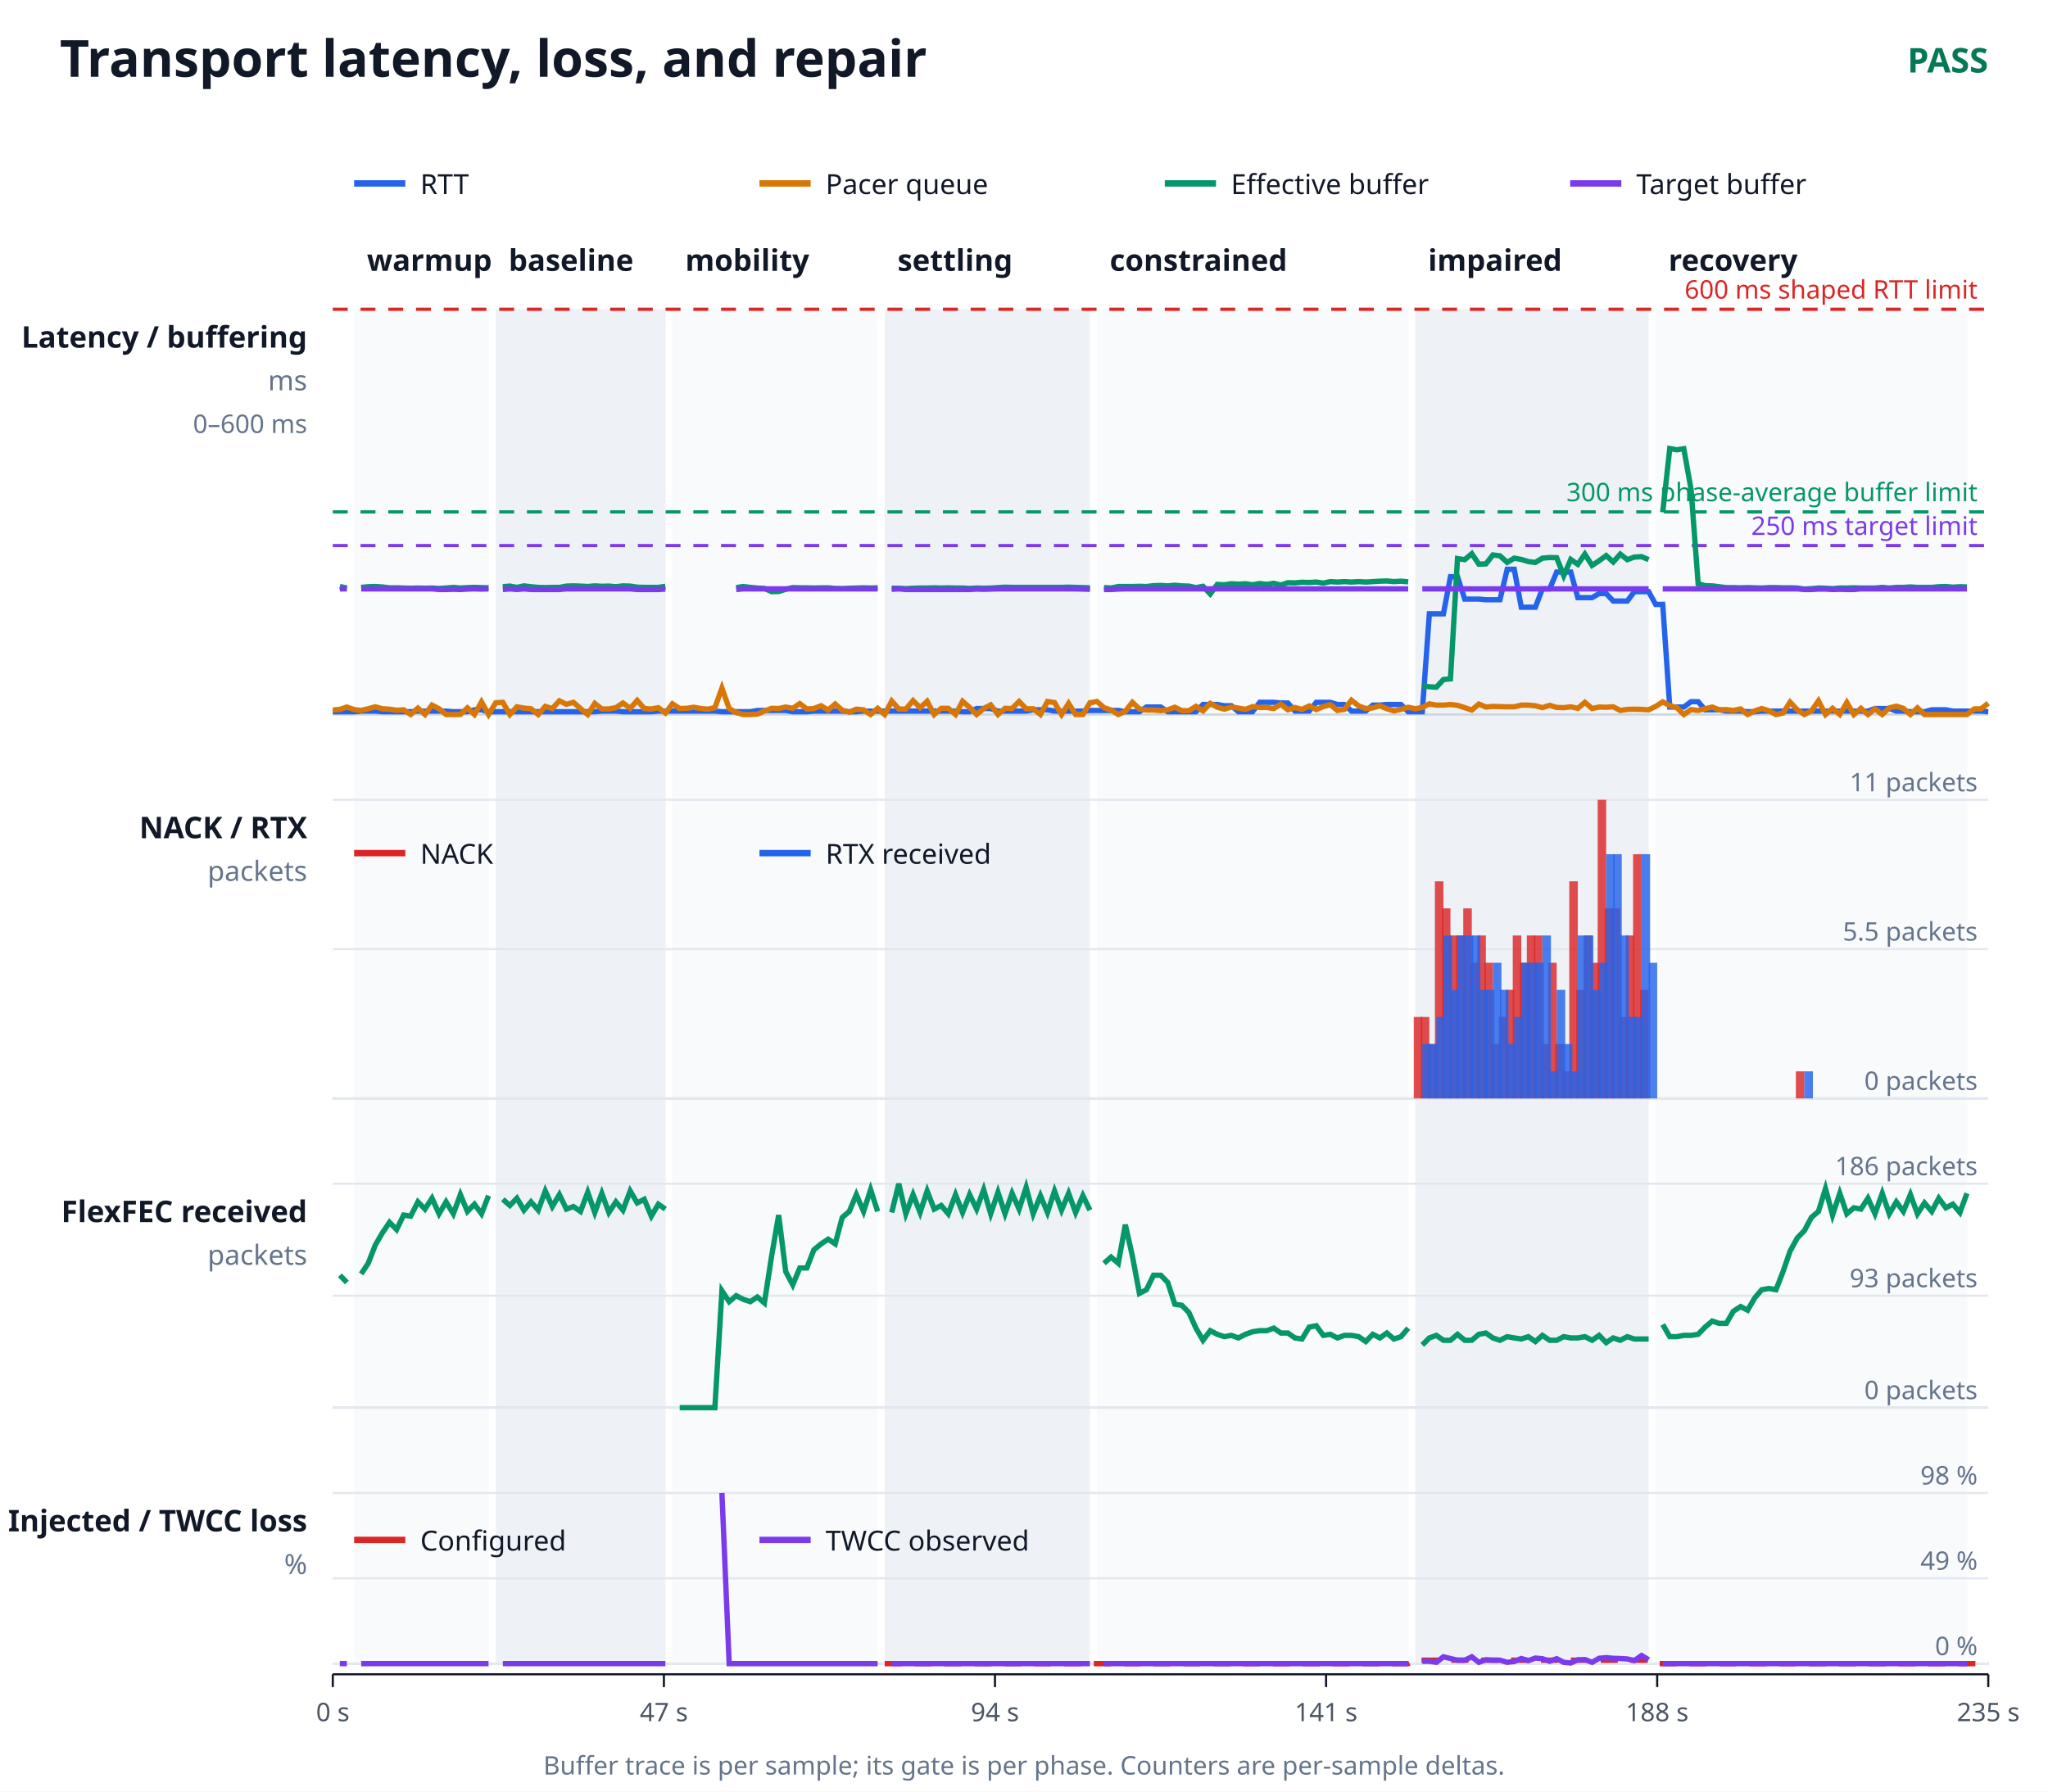
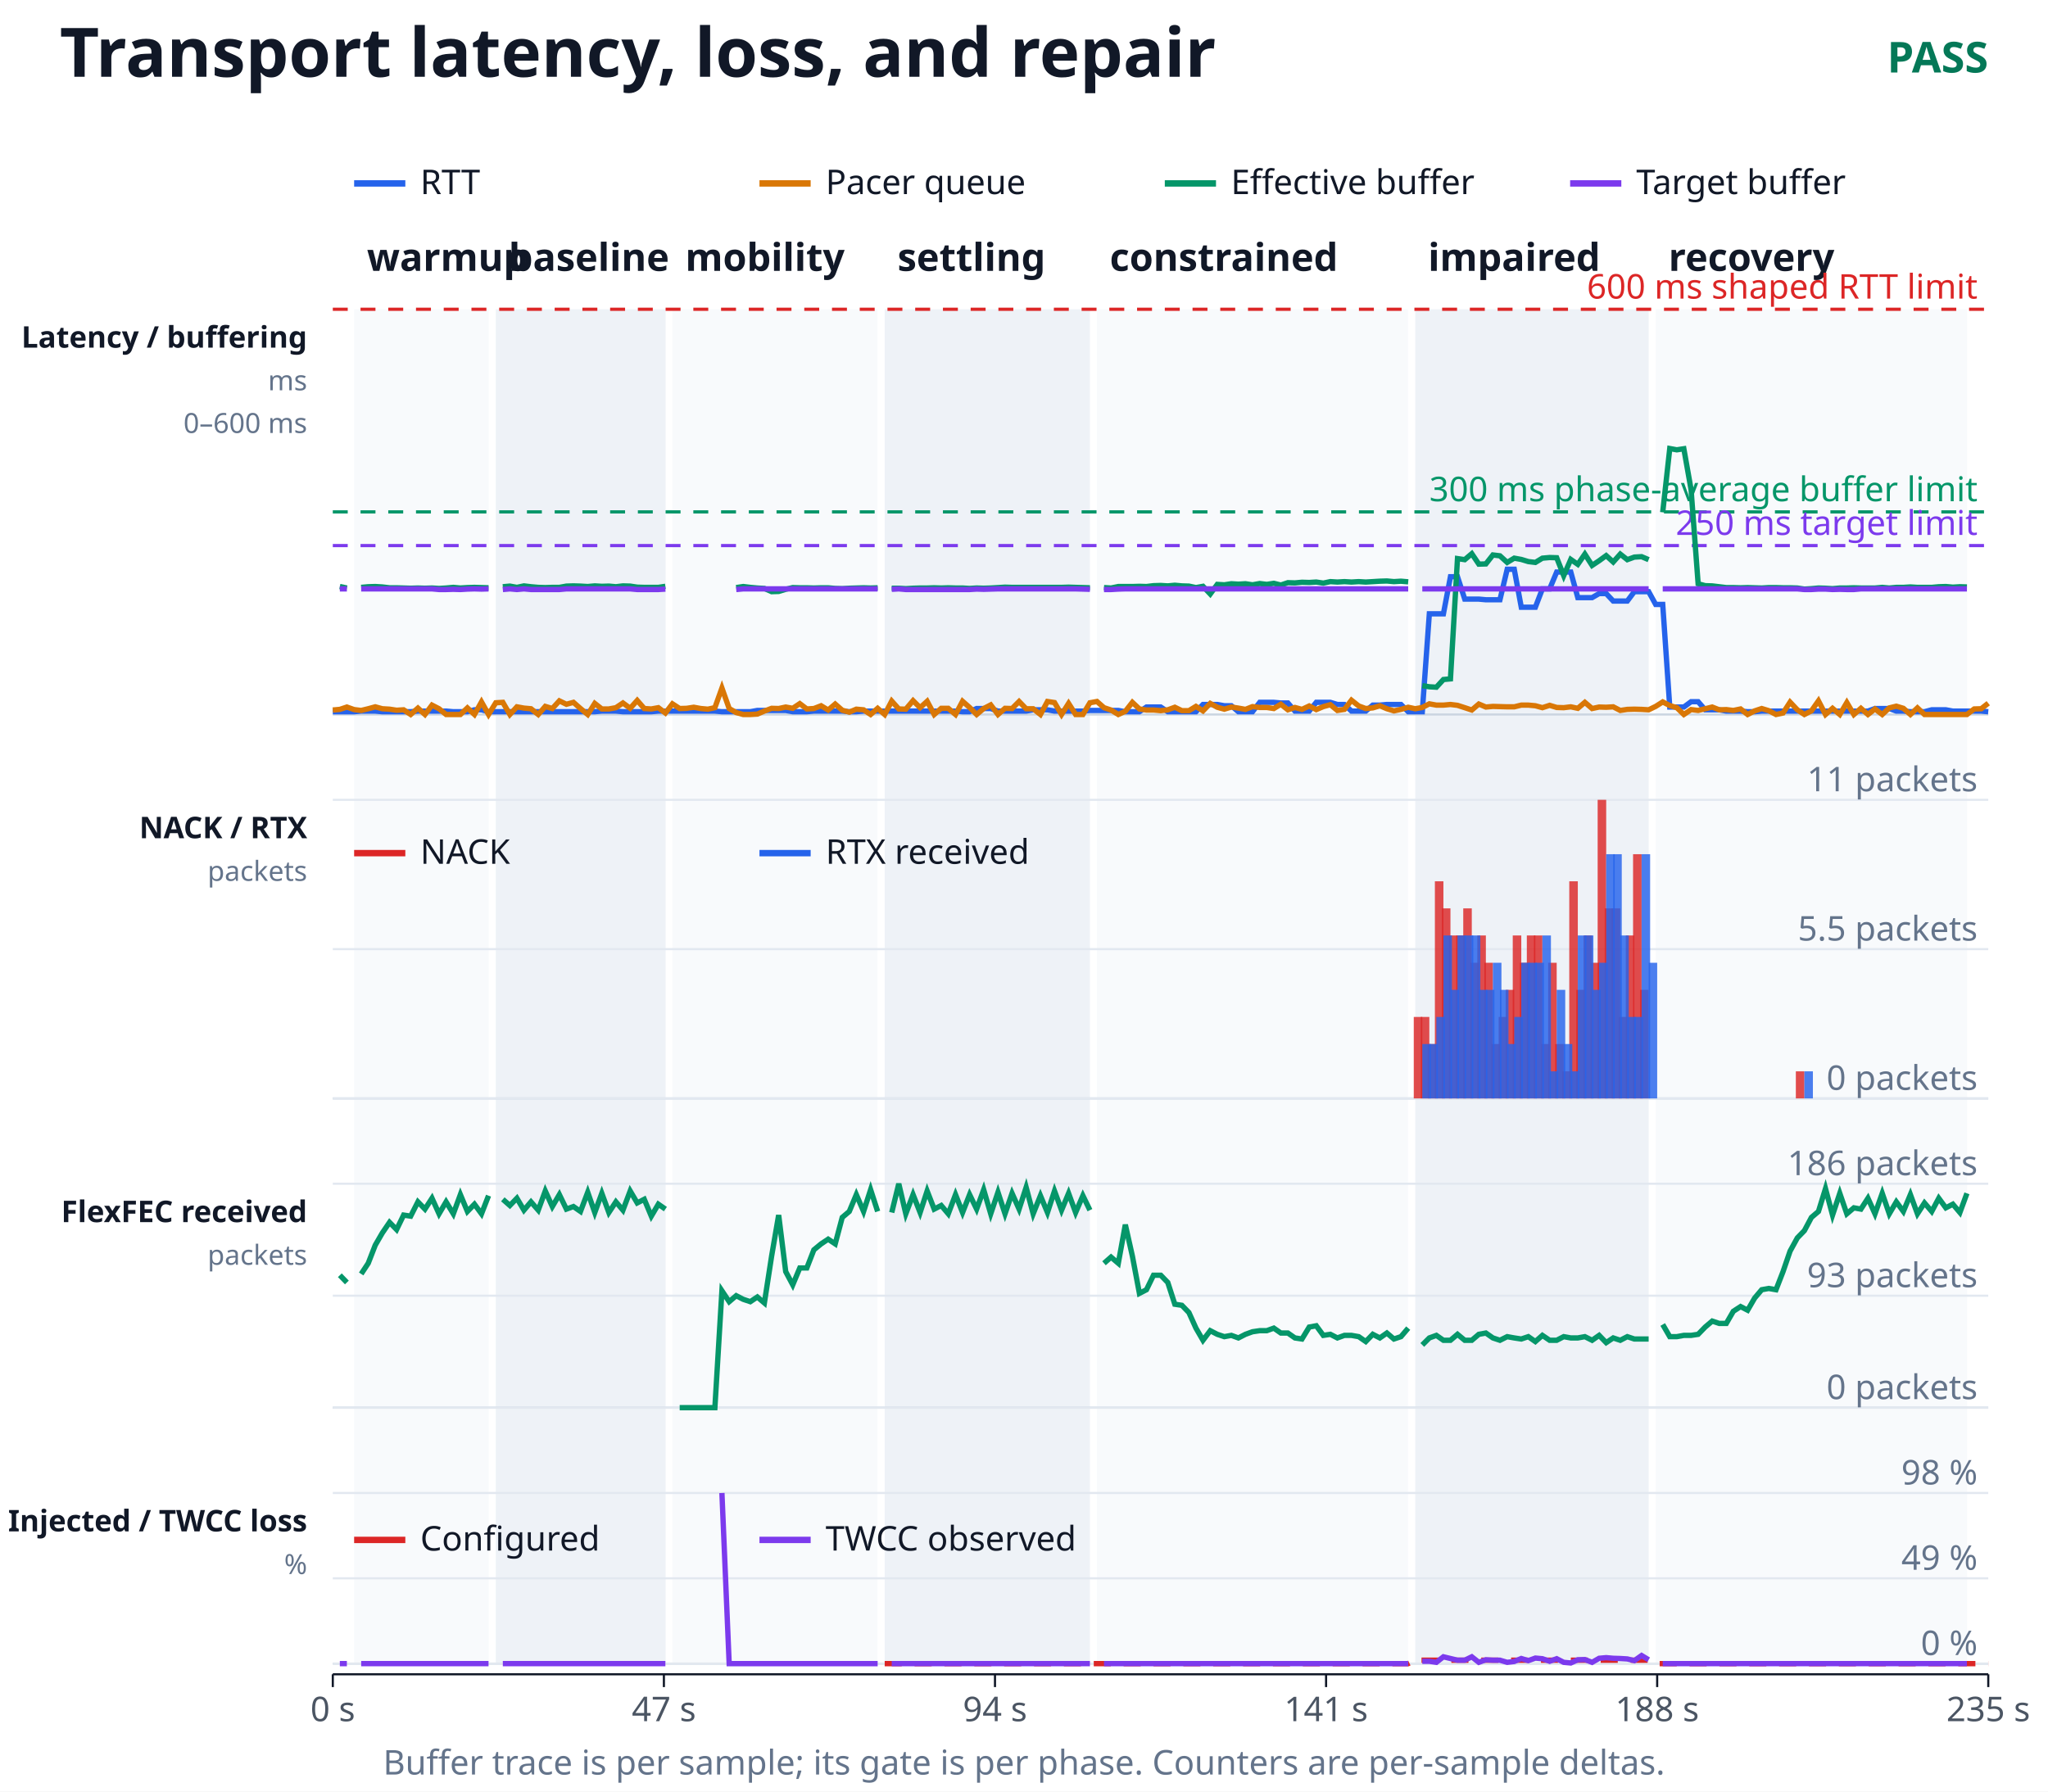
<svg xmlns="http://www.w3.org/2000/svg" width="960" height="840" viewBox="0 0 960 840" role="img" aria-labelledby="title description" style="font-family:system-ui,sans-serif">
  <rect width="100%" height="100%" fill="#ffffff" />
-   <text x="28" y="36" font-size="24" font-weight="650" fill="#111827">Transport latency, loss, and repair</text>
-   <text x="932" y="34" text-anchor="end" font-size="16" font-weight="700" fill="#047857">PASS</text>
+   <text x="28" y="36" font-size="32" font-weight="650" fill="#111827">Transport latency, loss, and repair</text>
+   <text x="932" y="34" text-anchor="end" font-size="20" font-weight="700" fill="#047857">PASS</text>
  <rect x="166" y="145" width="63.1" height="635" fill="#f8fafc" />
-   <text x="172" y="127" font-size="14" font-weight="600" fill="#111827">warmup</text>
+   <text x="172" y="127" font-size="18" font-weight="600" fill="#111827">warmup</text>
  <rect x="232.4" y="145" width="79.6" height="635" fill="#eef2f7" />
-   <text x="238.4" y="127" font-size="14" font-weight="600" fill="#111827">baseline</text>
+   <text x="238.4" y="127" font-size="18" font-weight="600" fill="#111827">baseline</text>
  <rect x="315.2" y="145" width="96.1" height="635" fill="#f8fafc" />
-   <text x="321.2" y="127" font-size="14" font-weight="600" fill="#111827">mobility</text>
+   <text x="321.2" y="127" font-size="18" font-weight="600" fill="#111827">mobility</text>
  <rect x="414.7" y="145" width="96.2" height="635" fill="#eef2f7" />
-   <text x="420.7" y="127" font-size="14" font-weight="600" fill="#111827">settling</text>
+   <text x="420.7" y="127" font-size="18" font-weight="600" fill="#111827">settling</text>
  <rect x="514.2" y="145" width="145.8" height="635" fill="#f8fafc" />
-   <text x="520.2" y="127" font-size="14" font-weight="600" fill="#111827">constrained</text>
+   <text x="520.2" y="127" font-size="18" font-weight="600" fill="#111827">constrained</text>
  <rect x="663.4" y="145" width="109.4" height="635" fill="#eef2f7" />
-   <text x="669.4" y="127" font-size="14" font-weight="600" fill="#111827">impaired</text>
+   <text x="669.4" y="127" font-size="18" font-weight="600" fill="#111827">impaired</text>
  <rect x="776.1" y="145" width="146" height="635" fill="#f8fafc" />
-   <text x="782.1" y="127" font-size="14" font-weight="600" fill="#111827">recovery</text>
+   <text x="782.1" y="127" font-size="18" font-weight="600" fill="#111827">recovery</text>
  <line x1="156" y1="335" x2="932" y2="335" stroke="#cbd5e1" />
  <text x="144" y="163" text-anchor="end" font-size="14" font-weight="600" fill="#111827">Latency / buffering</text>
  <text x="144" y="183" text-anchor="end" font-size="13" fill="#64748b">ms</text>
-   <text x="144" y="203" text-anchor="end" font-size="12" fill="#64748b">0–600 ms</text>
+   <text x="144" y="203" text-anchor="end" font-size="13" fill="#64748b">0–600 ms</text>
  <line x1="156" y1="145" x2="932" y2="145" stroke="#dc2626" stroke-width="1.5" stroke-dasharray="7 6" />
-   <text x="927" y="140" text-anchor="end" font-size="12" fill="#dc2626">600 ms shaped RTT limit</text>
+   <text x="927" y="140" text-anchor="end" font-size="16" fill="#dc2626">600 ms shaped RTT limit</text>
  <line x1="156" y1="240" x2="932" y2="240" stroke="#059669" stroke-width="1.5" stroke-dasharray="7 6" />
-   <text x="927" y="235" text-anchor="end" font-size="12" fill="#059669">300 ms phase-average buffer limit</text>
+   <text x="927" y="235" text-anchor="end" font-size="16" fill="#059669">300 ms phase-average buffer limit</text>
  <line x1="156" y1="255.8" x2="932" y2="255.8" stroke="#7c3aed" stroke-width="1.5" stroke-dasharray="7 6" />
-   <text x="927" y="250.8" text-anchor="end" font-size="12" fill="#7c3aed">250 ms target limit</text>
+   <text x="927" y="250.8" text-anchor="end" font-size="16" fill="#7c3aed">250 ms target limit</text>
  <polyline fill="none" stroke="#2563eb" stroke-width="2.5" stroke-dasharray="" points="156,333.7 159.3,333.7 162.6,333.7 166,333.7 169.3,333.4 172.6,333.4 175.9,333.4 179.2,333.7 182.6,333.7 185.9,333.7 189.2,333.7 192.5,333.7 195.9,333.4 199.2,333.4 202.5,333.4 205.8,333.4 209.1,333.4 212.5,333.7 215.8,333.7 219.1,333.7 222.4,332.8 225.7,332.8 229,333.7 232.4,333.7 235.7,333.7 239,333.7 242.3,333.7 245.6,333.7 248.9,333.7 252.3,333.7 255.6,333.7 258.9,333.7 262.2,333.7 265.5,333.7 268.8,333.7 272.1,333.7 275.5,333.7 278.8,333.7 282.1,333.4 285.4,333.4 288.7,333.4 292,333.7 295.4,333.7 298.7,333.7 302,333.7 305.3,333.7 308.6,333.4 311.9,333.4 315.2,333.4 318.6,333.4 321.9,333.4 325.2,333.4 328.5,333.4 331.8,333.4 335.1,333.4 338.4,333.7 341.8,333.7 345.1,333.7 348.4,333.7 351.7,333.7 355,333.1 358.3,333.1 361.7,333.1 365,333.1 368.3,333.1 371.6,333.7 374.9,333.7 378.2,333.7 381.5,333.4 384.9,333.4 388.2,333.4 391.5,333.4 394.8,333.4 398.1,333.7 401.4,333.7 404.8,333.4 408.1,333.4 411.4,333.4 414.7,333.4 418,333.4 421.3,333.4 424.6,333.4 428,333.4 431.3,333.4 434.6,333.4 437.9,333.4 441.2,333.4 444.5,333.4 447.9,333.4 451.2,333.7 454.5,333.7 457.8,332.2 461.1,332.2 464.4,332.2 467.8,333.4 471.1,333.4 474.4,333.4 477.7,333.4 481,333.4 484.3,332.8 487.7,332.8 491,332.8 494.3,333.4 497.6,333.4 500.9,333.4 504.2,333.4 507.6,333.4 510.9,333.1 514.2,333.1 517.5,333.1 520.8,333.1 524.2,333.1 527.5,333.7 530.8,333.7 534.1,333.7 537.4,331.5 540.7,331.5 544.1,331.5 547.4,333.7 550.7,333.7 554,333.7 557.3,333.7 560.6,333.7 563.9,330.3 567.3,330.3 570.6,330.3 573.9,330.9 577.2,330.9 580.5,333.7 583.8,333.7 587.1,333.7 590.5,329.3 593.8,329.3 597.1,329.3 600.4,329.6 603.7,329.6 607,333.4 610.3,333.4 613.7,333.4 617,329.3 620.3,329.3 623.6,329.3 626.9,330.3 630.2,330.3 633.5,333.4 636.9,333.4 640.2,333.4 643.5,330.6 646.8,330.6 650.1,330.3 653.4,330.3 656.7,330.3 660.1,333.7 663.4,333.7 666.7,333.7 670,287.8 673.3,287.8 676.6,287.8 679.9,270.4 683.2,270.4 686.6,280.9 689.9,280.9 693.2,280.9 696.5,281.2 699.8,281.2 703.1,281.2 706.5,266.9 709.8,266.9 713.1,284.7 716.4,284.7 719.7,284.7 723,276.1 726.4,276.1 729.7,268.2 733,268.2 736.3,268.2 739.6,280.2 742.9,280.2 746.3,280.2 749.6,278.3 752.9,278.3 756.2,281.8 759.5,281.8 762.8,281.8 766.1,277.4 769.5,277.4 772.8,277.4 776.1,283.4 779.4,283.4 782.7,331.5 786,331.5 789.3,331.5 792.7,329 796,329 799.3,332.8 802.6,332.8 805.9,332.8 809.2,333.4 812.5,333.4 815.9,333.4 819.2,333.7 822.5,333.7 825.8,333.4 829.1,333.4 832.5,333.4 835.8,333.4 839.1,333.4 842.5,333.4 845.8,333.4 849.1,333.4 852.4,333.4 855.7,333.4 859,333.4 862.4,333.4 865.7,333.4 869,333.4 872.3,333.4 875.6,333.4 878.9,332.2 882.3,332.2 885.6,332.2 888.9,333.4 892.2,333.4 895.5,333.7 898.8,333.7 902.1,333.7 905.5,332.8 908.8,332.8 912.1,332.8 915.4,333.4 918.7,333.4 922,333.4 925.4,333.4 928.7,333.4 932,333.7" />
  <polyline fill="none" stroke="#d97706" stroke-width="2.5" stroke-dasharray="" points="156,332.9 159.3,332.6 162.6,331.5 166,332.7 169.3,333.1 172.6,332.3 175.9,331.4 179.2,332.3 182.6,332.5 185.9,333 189.2,332.8 192.5,335 195.9,332 199.2,335 202.5,330.6 205.8,332.3 209.1,335 212.5,335 215.8,335 219.1,331.9 222.4,335 225.7,329.1 229,335 232.4,329.5 235.7,329.3 239,335 242.3,331.4 245.6,332 248.9,332.3 252.3,335 255.6,331.2 258.9,332.2 262.2,328.6 265.5,330.2 268.8,329.3 272.1,332.2 275.5,335 278.8,329.8 282.1,332.4 285.4,332.4 288.7,331.8 292,329.6 295.4,332.1 298.7,328.4 302,332.2 305.3,332.4 308.6,331.8 311.9,334.3 315.2,330 318.6,332.2 321.9,332.1 325.2,331.6 328.5,332.2 331.8,332.5 335.1,331.8 338.4,322.6 341.8,332.2 345.1,334.1 348.4,335 351.7,335 355,334.8 358.3,333.4 361.7,332.1 365,332.2 368.3,331.5 371.6,332.1 374.9,329.9 378.2,332.4 381.5,332.2 384.9,330.9 388.2,332.9 391.5,330.1 394.8,333 398.1,333.9 401.4,332.5 404.8,332.8 408.1,335 411.4,332.1 414.7,335 418,328.7 421.3,332.4 424.6,332.5 428,328.5 431.3,331.8 434.6,328.8 437.9,335 441.2,332.1 444.5,332.1 447.9,335 451.2,328.8 454.5,331.7 457.8,335 461.1,332.2 464.4,330.5 467.8,335 471.1,332.1 474.4,332.2 477.7,328.9 481,332.3 484.3,332.3 487.7,335 491,328.9 494.3,329.4 497.6,335 500.9,329.8 504.2,335 507.6,335 510.9,329.5 514.2,328.9 517.5,331.8 520.8,332.9 524.2,335 527.5,333.5 530.8,329.3 534.1,332.4 537.4,332.9 540.7,332.9 544.1,333.2 547.4,332.8 550.7,331.6 554,333.2 557.3,333.2 560.6,331.2 563.9,333.3 567.3,329.8 570.6,331.6 573.9,332.5 577.2,331.5 580.5,332 583.8,332.6 587.1,331.3 590.5,331.7 593.8,331.7 597.1,332.2 600.4,330.2 603.7,332.8 607,331.7 610.3,332.6 613.7,331 617,332.7 620.3,331.3 623.6,330.4 626.9,333.1 630.2,332.6 633.5,328.3 636.9,331 640.2,332.2 643.5,331.9 646.8,330.9 650.1,332.3 653.4,333.3 656.7,332.6 660.1,331.6 663.4,332.3 666.7,331.7 670,330 673.3,330.6 676.6,330.6 679.9,330.3 683.2,330.7 686.6,331.8 689.9,332.9 693.2,330.1 696.5,331.5 699.8,331.2 703.1,331.3 706.5,331.4 709.8,331.4 713.1,330.6 716.4,330.6 719.7,330.9 723,331.8 726.4,330.7 729.7,331.7 733,331.8 736.3,331.4 739.6,332.1 742.9,329.3 746.3,332.2 749.6,331.5 752.9,331.6 756.2,331.4 759.5,333.1 762.8,332.6 766.1,332.5 769.5,332.6 772.8,332.8 776.1,331.2 779.4,329.1 782.7,330.8 786,331.8 789.3,335 792.7,332.7 796,333.1 799.3,332.3 802.6,331.5 805.9,332.8 809.2,332.7 812.5,333.1 815.9,332.4 819.2,335 822.5,333.3 825.8,332.2 829.1,333.2 832.5,335 835.8,334.3 839.1,329.2 842.5,332.8 845.8,335 849.1,333.3 852.4,328.6 855.7,335 859,332.1 862.4,335 865.7,329.4 869,335 872.3,332.1 875.6,335 878.9,332.4 882.3,335 885.6,331.9 888.9,331.1 892.2,332.1 895.5,335 898.8,331.9 902.1,335 905.5,335 908.8,335 912.1,335 915.4,335 918.7,335 922,335 925.4,332.4 928.7,332.3 932,329.7" />
  <polyline fill="none" stroke="#059669" stroke-width="2.5" stroke-dasharray="" points="159.3,275 162.6,275.7" />
  <polyline fill="none" stroke="#059669" stroke-width="2.5" stroke-dasharray="" points="169.3,275.4 172.6,275.1 175.9,275 179.2,275.2 182.6,275.6 185.9,275.6 189.2,275.7 192.5,275.8 195.9,275.7 199.2,275.8 202.5,275.7 205.8,275.9 209.1,275.7 212.5,275.4 215.8,275.7 219.1,275.5 222.4,275.4 225.7,275.5 229,275.6" />
  <polyline fill="none" stroke="#059669" stroke-width="2.5" stroke-dasharray="" points="235.7,275.1 239,274.8 242.3,275.4 245.6,274.7 248.9,275.1 252.3,275.4 255.6,275.5 258.9,275.4 262.2,275.4 265.5,274.8 268.8,274.7 272.1,274.8 275.5,275 278.8,274.7 282.1,274.9 285.4,274.8 288.7,275.1 292,274.7 295.4,274.8 298.7,275.3 302,275.4 305.3,275.4 308.6,275.4 311.9,274.9" />
  <polyline fill="none" stroke="#059669" stroke-width="2.5" stroke-dasharray="" points="345.1,275.5 348.4,275 351.7,275.4 355,275.7 358.3,275.9 361.7,277.4 365,277.3 368.3,276.3 371.6,275.5 374.9,275.6 378.2,275.6 381.5,275.7 384.9,275.6 388.2,275.6 391.5,275.9 394.8,276 398.1,275.8 401.4,275.7 404.8,275.6 408.1,275.7 411.4,275.6" />
  <polyline fill="none" stroke="#059669" stroke-width="2.5" stroke-dasharray="" points="418,275.8 421.3,275.8 424.6,276 428,275.8 431.3,275.7 434.6,275.7 437.9,275.6 441.2,275.7 444.5,275.6 447.9,275.7 451.2,275.7 454.5,275.9 457.8,275.7 461.1,275.8 464.4,275.7 467.8,275.5 471.1,275.3 474.4,275.4 477.7,275.4 481,275.4 484.3,275.4 487.7,275.4 491,275.4 494.3,275.4 497.6,275.4 500.9,275.3 504.2,275.4 507.6,275.5 510.9,275.6" />
  <polyline fill="none" stroke="#059669" stroke-width="2.5" stroke-dasharray="" points="517.5,275.5 520.8,275.7 524.2,275 527.5,275 530.8,275 534.1,274.9 537.4,275 540.7,274.6 544.1,274.5 547.4,274.7 550.7,274.4 554,274.7 557.3,274.8 560.6,275.5 563.9,274.9 567.3,278.5 570.6,274 573.9,274.2 577.2,273.7 580.5,273.9 583.8,273.7 587.1,274.2 590.5,273.6 593.8,274 597.1,273.5 600.4,274.3 603.7,273.2 607,273.3 610.3,273 613.7,273.1 617,272.9 620.3,273.4 623.6,272.7 626.9,272.9 630.2,272.7 633.5,272.9 636.9,272.7 640.2,272.9 643.5,272.7 646.8,272.5 650.1,272.4 653.4,272.7 656.7,272.5 660.1,272.8" />
  <polyline fill="none" stroke="#059669" stroke-width="2.5" stroke-dasharray="" points="666.7,321.5 670,322 673.3,322.2 676.6,318.6 679.9,318.3 683.2,261.9 686.6,262.4 689.9,259.6 693.2,264.5 696.5,264.4 699.8,260.2 703.1,260.6 706.5,263.7 709.8,261.7 713.1,262.3 716.4,263.3 719.7,263.7 723,261.7 726.4,261.4 729.7,261.5 733,269.9 736.3,262.3 739.6,264.6 742.9,259.8 746.3,265.1 749.6,262.9 752.9,260.5 756.2,263.5 759.5,259.8 762.8,262.4 766.1,261.2 769.5,261 772.8,262.4" />
  <polyline fill="none" stroke="#059669" stroke-width="2.5" stroke-dasharray="" points="779.4,240.2 782.7,210.3 786,210.9 789.3,210.4 792.7,229.6 796,273.7 799.3,274.6 802.6,274.7 805.9,275.1 809.2,275.5 812.5,275.5 815.9,275.6 819.2,275.5 822.5,275.6 825.8,275.7 829.1,275.5 832.5,275.5 835.8,275.6 839.1,275.6 842.5,275.7 845.8,276.2 849.1,276 852.4,275.7 855.7,275.8 859,276 862.4,275.7 865.7,275.7 869,275.6 872.3,275.7 875.6,275.7 878.9,275.7 882.3,275.4 885.6,275.7 888.9,275.4 892.2,275.4 895.5,275.2 898.8,275.4 902.1,275.4 905.5,275.4 908.8,275.1 912.1,275 915.4,275.3 918.7,275.1 922,275.2" />
  <polyline fill="none" stroke="#7c3aed" stroke-width="2.5" stroke-dasharray="" points="159.3,276.1 162.6,276.1" />
  <polyline fill="none" stroke="#7c3aed" stroke-width="2.5" stroke-dasharray="" points="169.3,276.1 172.6,276.1 175.9,276.1 179.2,276.1 182.6,276.1 185.9,276.1 189.2,276.1 192.5,276.1 195.9,276.1 199.2,276.1 202.5,276.1 205.8,276.4 209.1,276.4 212.5,276.3 215.8,276.4 219.1,276.2 222.4,276.1 225.7,276.2 229,276.1" />
  <polyline fill="none" stroke="#7c3aed" stroke-width="2.5" stroke-dasharray="" points="235.7,276.4 239,276.1 242.3,276.4 245.6,276.1 248.9,276.4 252.3,276.4 255.6,276.4 258.9,276.4 262.2,276.4 265.5,276.1 268.8,276.1 272.1,276.1 275.5,276.1 278.8,276.1 282.1,276.1 285.4,276.1 288.7,276.1 292,276.1 295.4,276.1 298.7,276.4 302,276.4 305.3,276.4 308.6,276.4 311.9,276.2" />
  <polyline fill="none" stroke="#7c3aed" stroke-width="2.5" stroke-dasharray="" points="345.1,276.4 348.4,276.1 351.7,276.1 355,276.1 358.3,276.1 361.7,276.1 365,276.1 368.3,276.1 371.6,276.1 374.9,276.1 378.2,276.1 381.5,276.1 384.9,276.1 388.2,276.1 391.5,276.1 394.8,276.1 398.1,276.1 401.4,276.1 404.8,276.1 408.1,276.1 411.4,276.1" />
  <polyline fill="none" stroke="#7c3aed" stroke-width="2.5" stroke-dasharray="" points="418,276.3 421.3,276.1 424.6,276.4 428,276.4 431.3,276.4 434.6,276.4 437.9,276.4 441.2,276.4 444.5,276.4 447.9,276.4 451.2,276.4 454.5,276.4 457.8,276.2 461.1,276.3 464.4,276.2 467.8,276.1 471.1,276.1 474.4,276.1 477.7,276.1 481,276.1 484.3,276.1 487.7,276.1 491,276.1 494.3,276.1 497.6,276.1 500.9,276.1 504.2,276.1 507.6,276.2 510.9,276.3" />
  <polyline fill="none" stroke="#7c3aed" stroke-width="2.5" stroke-dasharray="" points="517.5,276.4 520.8,276.4 524.2,276.2 527.5,276.1 530.8,276.1 534.1,276.1 537.4,276.1 540.7,276.1 544.1,276.1 547.4,276.1 550.7,276.1 554,276.1 557.3,276.1 560.6,276.1 563.9,276.1 567.3,276.1 570.6,276.1 573.9,276.1 577.2,276.1 580.5,276.1 583.8,276.1 587.1,276.1 590.5,276.1 593.8,276.1 597.1,276.1 600.4,276.1 603.7,276.1 607,276.1 610.3,276.1 613.7,276.1 617,276.1 620.3,276.1 623.6,276.1 626.9,276.1 630.2,276.1 633.5,276.1 636.9,276.1 640.2,276.1 643.5,276.1 646.8,276.1 650.1,276.1 653.4,276.1 656.7,276.1 660.1,276.1" />
  <polyline fill="none" stroke="#7c3aed" stroke-width="2.5" stroke-dasharray="" points="666.7,276.1 670,276.1 673.3,276.1 676.6,276.1 679.9,276.1 683.2,276.1 686.6,276.1 689.9,276.1 693.2,276.1 696.5,276.1 699.8,276.1 703.1,276.1 706.5,276.1 709.8,276.1 713.1,276.1 716.4,276.1 719.7,276.1 723,276.1 726.4,276.1 729.7,276.1 733,276.1 736.3,276.1 739.6,276.1 742.9,276.1 746.3,276.1 749.6,276.1 752.9,276.1 756.2,276.1 759.5,276.1 762.8,276.1 766.1,276.1 769.5,276.1 772.8,276.1" />
  <polyline fill="none" stroke="#7c3aed" stroke-width="2.5" stroke-dasharray="" points="779.4,276.1 782.7,276.1 786,276.1 789.3,276.1 792.7,276.1 796,276.1 799.3,276.1 802.6,276.1 805.9,276.1 809.2,276.1 812.5,276.1 815.9,276.1 819.2,276.1 822.5,276.1 825.8,276.1 829.1,276.1 832.5,276.1 835.8,276.1 839.1,276.1 842.5,276.1 845.8,276.4 849.1,276.4 852.4,276.2 855.7,276.2 859,276.4 862.4,276.3 865.7,276.4 869,276.4 872.3,276.1 875.6,276.1 878.9,276.1 882.3,276.1 885.6,276.1 888.9,276.1 892.2,276.1 895.5,276.1 898.8,276.1 902.1,276.1 905.5,276.1 908.8,276.1 912.1,276.1 915.4,276.1 918.7,276.1 922,276.1" />
  <line x1="166" y1="86" x2="190" y2="86" stroke="#2563eb" stroke-width="3" />
-   <text x="197" y="91" font-size="13" fill="#111827">RTT</text>
+   <text x="197" y="91" font-size="16" fill="#111827">RTT</text>
  <line x1="356" y1="86" x2="380" y2="86" stroke="#d97706" stroke-width="3" />
-   <text x="387" y="91" font-size="13" fill="#111827">Pacer queue</text>
+   <text x="387" y="91" font-size="16" fill="#111827">Pacer queue</text>
  <line x1="546" y1="86" x2="570" y2="86" stroke="#059669" stroke-width="3" />
-   <text x="577" y="91" font-size="13" fill="#111827">Effective buffer</text>
+   <text x="577" y="91" font-size="16" fill="#111827">Effective buffer</text>
  <line x1="736" y1="86" x2="760" y2="86" stroke="#7c3aed" stroke-width="3" />
-   <text x="767" y="91" font-size="13" fill="#111827">Target buffer</text>
+   <text x="767" y="91" font-size="16" fill="#111827">Target buffer</text>
  <line x1="156" y1="515" x2="932" y2="515" stroke="#cbd5e1" />
  <text x="144" y="393" text-anchor="end" font-size="14" font-weight="600" fill="#111827">NACK / RTX</text>
  <text x="144" y="413" text-anchor="end" font-size="13" fill="#64748b">packets</text>
  <line x1="156" y1="375" x2="932" y2="375" stroke="#e2e8f0" stroke-width="1" />
-   <text x="927" y="371" text-anchor="end" font-size="12" fill="#64748b">11 packets</text>
+   <text x="927" y="371" text-anchor="end" font-size="16" fill="#64748b">11 packets</text>
  <line x1="156" y1="445" x2="932" y2="445" stroke="#e2e8f0" stroke-width="1" />
-   <text x="927" y="441" text-anchor="end" font-size="12" fill="#64748b">5.5 packets</text>
+   <text x="927" y="441" text-anchor="end" font-size="16" fill="#64748b">5.5 packets</text>
  <line x1="156" y1="515" x2="932" y2="515" stroke="#e2e8f0" stroke-width="1" />
-   <text x="927" y="511" text-anchor="end" font-size="12" fill="#64748b">0 packets</text>
+   <text x="927" y="511" text-anchor="end" font-size="16" fill="#64748b">0 packets</text>
  <rect x="662.7" y="476.8" width="4" height="38.2" fill="#dc2626" opacity="0.82" />
  <rect x="666" y="476.8" width="4" height="38.2" fill="#dc2626" opacity="0.82" />
  <rect x="669.3" y="489.5" width="4" height="25.5" fill="#dc2626" opacity="0.82" />
  <rect x="672.6" y="413.2" width="4" height="101.8" fill="#dc2626" opacity="0.82" />
  <rect x="675.9" y="425.9" width="4" height="89.1" fill="#dc2626" opacity="0.82" />
  <rect x="679.2" y="438.6" width="4" height="76.4" fill="#dc2626" opacity="0.82" />
  <rect x="682.6" y="438.6" width="4" height="76.4" fill="#dc2626" opacity="0.82" />
  <rect x="685.9" y="425.9" width="4" height="89.1" fill="#dc2626" opacity="0.82" />
  <rect x="689.2" y="451.4" width="4" height="63.6" fill="#dc2626" opacity="0.82" />
  <rect x="692.5" y="438.6" width="4" height="76.4" fill="#dc2626" opacity="0.82" />
  <rect x="695.8" y="451.4" width="4" height="63.6" fill="#dc2626" opacity="0.82" />
  <rect x="699.1" y="489.5" width="4" height="25.5" fill="#dc2626" opacity="0.82" />
  <rect x="702.5" y="476.8" width="4" height="38.2" fill="#dc2626" opacity="0.82" />
  <rect x="705.8" y="464.1" width="4" height="50.9" fill="#dc2626" opacity="0.82" />
  <rect x="709.1" y="438.6" width="4" height="76.4" fill="#dc2626" opacity="0.82" />
  <rect x="712.4" y="451.4" width="4" height="63.6" fill="#dc2626" opacity="0.82" />
  <rect x="715.7" y="438.6" width="4" height="76.4" fill="#dc2626" opacity="0.82" />
  <rect x="719" y="438.6" width="4" height="76.4" fill="#dc2626" opacity="0.82" />
  <rect x="722.4" y="489.5" width="4" height="25.5" fill="#dc2626" opacity="0.82" />
  <rect x="725.7" y="451.4" width="4" height="63.6" fill="#dc2626" opacity="0.82" />
  <rect x="729" y="489.5" width="4" height="25.5" fill="#dc2626" opacity="0.82" />
  <rect x="732.3" y="502.3" width="4" height="12.7" fill="#dc2626" opacity="0.82" />
  <rect x="735.6" y="413.2" width="4" height="101.8" fill="#dc2626" opacity="0.82" />
  <rect x="738.9" y="464.1" width="4" height="50.9" fill="#dc2626" opacity="0.82" />
  <rect x="742.3" y="438.6" width="4" height="76.4" fill="#dc2626" opacity="0.82" />
  <rect x="745.6" y="451.4" width="4" height="63.6" fill="#dc2626" opacity="0.82" />
  <rect x="748.9" y="375" width="4" height="140" fill="#dc2626" opacity="0.82" />
  <rect x="752.2" y="425.9" width="4" height="89.1" fill="#dc2626" opacity="0.82" />
  <rect x="755.5" y="425.9" width="4" height="89.1" fill="#dc2626" opacity="0.82" />
  <rect x="758.8" y="476.8" width="4" height="38.2" fill="#dc2626" opacity="0.82" />
  <rect x="762.1" y="438.6" width="4" height="76.4" fill="#dc2626" opacity="0.82" />
  <rect x="765.5" y="400.5" width="4" height="114.5" fill="#dc2626" opacity="0.82" />
  <rect x="768.8" y="464.1" width="4" height="50.9" fill="#dc2626" opacity="0.82" />
  <rect x="841.8" y="502.3" width="4" height="12.7" fill="#dc2626" opacity="0.82" />
  <rect x="666.7" y="489.5" width="4" height="25.5" fill="#2563eb" opacity="0.82" />
  <rect x="670" y="489.5" width="4" height="25.5" fill="#2563eb" opacity="0.82" />
  <rect x="673.3" y="476.8" width="4" height="38.2" fill="#2563eb" opacity="0.82" />
  <rect x="676.6" y="438.6" width="4" height="76.4" fill="#2563eb" opacity="0.82" />
  <rect x="679.9" y="464.1" width="4" height="50.9" fill="#2563eb" opacity="0.82" />
  <rect x="683.2" y="438.6" width="4" height="76.4" fill="#2563eb" opacity="0.82" />
  <rect x="686.6" y="438.6" width="4" height="76.4" fill="#2563eb" opacity="0.82" />
  <rect x="689.9" y="438.6" width="4" height="76.4" fill="#2563eb" opacity="0.82" />
  <rect x="693.2" y="464.1" width="4" height="50.9" fill="#2563eb" opacity="0.82" />
  <rect x="696.5" y="464.1" width="4" height="50.9" fill="#2563eb" opacity="0.82" />
  <rect x="699.8" y="451.4" width="4" height="63.6" fill="#2563eb" opacity="0.82" />
  <rect x="703.1" y="464.1" width="4" height="50.9" fill="#2563eb" opacity="0.82" />
  <rect x="706.5" y="489.5" width="4" height="25.5" fill="#2563eb" opacity="0.82" />
  <rect x="709.8" y="476.8" width="4" height="38.2" fill="#2563eb" opacity="0.82" />
  <rect x="713.1" y="451.4" width="4" height="63.6" fill="#2563eb" opacity="0.82" />
  <rect x="716.4" y="451.4" width="4" height="63.6" fill="#2563eb" opacity="0.82" />
  <rect x="719.7" y="451.4" width="4" height="63.6" fill="#2563eb" opacity="0.82" />
  <rect x="723" y="438.6" width="4" height="76.4" fill="#2563eb" opacity="0.82" />
  <rect x="726.4" y="502.3" width="4" height="12.7" fill="#2563eb" opacity="0.82" />
  <rect x="729.7" y="464.1" width="4" height="50.9" fill="#2563eb" opacity="0.82" />
  <rect x="733" y="489.5" width="4" height="25.5" fill="#2563eb" opacity="0.82" />
  <rect x="736.3" y="502.3" width="4" height="12.7" fill="#2563eb" opacity="0.82" />
  <rect x="739.6" y="438.6" width="4" height="76.4" fill="#2563eb" opacity="0.82" />
  <rect x="742.9" y="438.6" width="4" height="76.4" fill="#2563eb" opacity="0.82" />
  <rect x="746.3" y="464.1" width="4" height="50.9" fill="#2563eb" opacity="0.82" />
  <rect x="749.6" y="451.4" width="4" height="63.6" fill="#2563eb" opacity="0.82" />
  <rect x="752.9" y="400.5" width="4" height="114.5" fill="#2563eb" opacity="0.82" />
  <rect x="756.2" y="400.5" width="4" height="114.5" fill="#2563eb" opacity="0.82" />
  <rect x="759.5" y="438.6" width="4" height="76.4" fill="#2563eb" opacity="0.82" />
  <rect x="762.8" y="476.8" width="4" height="38.2" fill="#2563eb" opacity="0.82" />
  <rect x="766.1" y="476.8" width="4" height="38.2" fill="#2563eb" opacity="0.82" />
  <rect x="769.5" y="400.5" width="4" height="114.5" fill="#2563eb" opacity="0.82" />
  <rect x="772.8" y="451.4" width="4" height="63.6" fill="#2563eb" opacity="0.82" />
  <rect x="845.8" y="502.3" width="4" height="12.7" fill="#2563eb" opacity="0.82" />
  <line x1="166" y1="400" x2="190" y2="400" stroke="#dc2626" stroke-width="3" />
-   <text x="197" y="405" font-size="13" fill="#111827">NACK</text>
+   <text x="197" y="405" font-size="16" fill="#111827">NACK</text>
  <line x1="356" y1="400" x2="380" y2="400" stroke="#2563eb" stroke-width="3" />
-   <text x="387" y="405" font-size="13" fill="#111827">RTX received</text>
+   <text x="387" y="405" font-size="16" fill="#111827">RTX received</text>
  <line x1="156" y1="660" x2="932" y2="660" stroke="#cbd5e1" />
  <text x="144" y="573" text-anchor="end" font-size="14" font-weight="600" fill="#111827">FlexFEC received</text>
  <text x="144" y="593" text-anchor="end" font-size="13" fill="#64748b">packets</text>
  <line x1="156" y1="555" x2="932" y2="555" stroke="#e2e8f0" stroke-width="1" />
-   <text x="927" y="551" text-anchor="end" font-size="12" fill="#64748b">186 packets</text>
+   <text x="927" y="551" text-anchor="end" font-size="16" fill="#64748b">186 packets</text>
  <line x1="156" y1="607.5" x2="932" y2="607.5" stroke="#e2e8f0" stroke-width="1" />
-   <text x="927" y="603.5" text-anchor="end" font-size="12" fill="#64748b">93 packets</text>
+   <text x="927" y="603.5" text-anchor="end" font-size="16" fill="#64748b">93 packets</text>
  <line x1="156" y1="660" x2="932" y2="660" stroke="#e2e8f0" stroke-width="1" />
-   <text x="927" y="656" text-anchor="end" font-size="12" fill="#64748b">0 packets</text>
+   <text x="927" y="656" text-anchor="end" font-size="16" fill="#64748b">0 packets</text>
  <polyline fill="none" stroke="#059669" stroke-width="2.5" stroke-dasharray="" points="159.3,597.9 162.6,601.3" />
  <polyline fill="none" stroke="#059669" stroke-width="2.5" stroke-dasharray="" points="169.3,597.3 172.6,592.3 175.9,583.8 179.2,578.1 182.6,573.1 185.9,576.5 189.2,569.7 192.5,570.2 195.9,563.5 199.2,566.9 202.5,561.8 205.8,569.1 209.1,563.5 212.5,569.1 215.8,560.1 219.1,568 222.4,564.6 225.7,569.1 229,560.6" />
  <polyline fill="none" stroke="#059669" stroke-width="2.5" stroke-dasharray="" points="235.7,562.3 239,565.2 242.3,561.8 245.6,567.4 248.9,563.5 252.3,567.4 255.6,558.4 258.9,565.7 262.2,560.1 265.5,566.9 268.8,565.7 272.1,568 275.5,559 278.8,568.5 282.1,559.5 285.4,568.5 288.7,563.5 292,567.4 295.4,558.4 298.7,564 302,562.3 305.3,570.2 308.6,564.6 311.9,566.9" />
  <polyline fill="none" stroke="#059669" stroke-width="2.5" stroke-dasharray="" points="318.6,660 321.9,660 325.2,660 328.5,660 331.8,660 335.1,660 338.4,605.2 341.8,610.3 345.1,607.5 348.4,609.2 351.7,610.3 355,608.1 358.3,610.9 361.7,588.9 365,569.7 368.3,596.2 371.6,602.4 374.9,594.5 378.2,594.5 381.5,586 384.9,583.2 388.2,581 391.5,583.2 394.8,570.8 398.1,568 401.4,560.1 404.8,568 408.1,557.8 411.4,568" />
  <polyline fill="none" stroke="#059669" stroke-width="2.5" stroke-dasharray="" points="418,568.5 421.3,555 424.6,569.1 428,560.1 431.3,568.5 434.6,558.4 437.9,566.9 441.2,565.2 444.5,569.1 447.9,560.1 451.2,568.5 454.5,560.1 457.8,566.9 461.1,557.8 464.4,569.1 467.8,559 471.1,569.1 474.4,559.5 477.7,566.9 481,556.7 484.3,569.1 487.7,560.6 491,568.5 494.3,558.4 497.6,567.4 500.9,559.5 504.2,568.5 507.6,560.6 510.9,567.4" />
  <polyline fill="none" stroke="#059669" stroke-width="2.5" stroke-dasharray="" points="517.5,592.3 520.8,589.4 524.2,592.3 527.5,574.2 530.8,588.9 534.1,606.4 537.4,604.7 540.7,597.9 544.1,597.9 547.4,601.3 550.7,611.5 554,612 557.3,615.4 560.6,622.7 563.9,628.4 567.3,623.9 570.6,625.6 573.9,626.7 577.2,626.1 580.5,627.3 583.8,625.6 587.1,624.4 590.5,623.9 593.8,623.9 597.1,622.7 600.4,625 603.7,625 607,627.3 610.3,627.8 613.7,622.2 617,621.6 620.3,626.1 623.6,625.6 626.9,627.3 630.2,626.1 633.5,626.1 636.9,626.7 640.2,629 643.5,625.6 646.8,627.3 650.1,625 653.4,627.8 656.7,626.7 660.1,622.7" />
  <polyline fill="none" stroke="#059669" stroke-width="2.5" stroke-dasharray="" points="666.7,630.6 670,627.3 673.3,626.1 676.6,628.4 679.9,628.4 683.2,625.6 686.6,628.4 689.9,628.4 693.2,625.6 696.5,625 699.8,627.3 703.1,628.4 706.5,626.7 709.8,627.3 713.1,627.8 716.4,626.7 719.7,629 723,626.1 726.4,628.4 729.7,628.4 733,626.7 736.3,627.3 739.6,627.3 742.9,626.7 746.3,628.4 749.6,626.1 752.9,629.5 756.2,627.3 759.5,628.4 762.8,626.7 766.1,627.8 769.5,627.8 772.8,627.8" />
  <polyline fill="none" stroke="#059669" stroke-width="2.5" stroke-dasharray="" points="779.4,621 782.7,626.7 786,626.7 789.3,626.1 792.7,626.1 796,625.6 799.3,622.2 802.6,619.4 805.9,620.5 809.2,620.5 812.5,614.8 815.9,612.6 819.2,614.3 822.5,608.6 825.8,604.7 829.1,604.1 832.5,604.7 835.8,596.2 839.1,586.6 842.5,580.4 845.8,577 849.1,570.8 852.4,568 855.7,557.3 859,569.7 862.4,559.5 865.7,569.1 869,566.3 872.3,566.9 875.6,561.8 878.9,569.1 882.3,559.5 885.6,569.1 888.9,563.5 892.2,568 895.5,560.1 898.8,569.1 902.1,564 905.5,568 908.8,561.8 912.1,566.3 915.4,564.6 918.7,568.5 922,559.5" />
  <line x1="156" y1="780" x2="932" y2="780" stroke="#cbd5e1" />
  <text x="144" y="718" text-anchor="end" font-size="14" font-weight="600" fill="#111827">Injected / TWCC loss</text>
  <text x="144" y="738" text-anchor="end" font-size="13" fill="#64748b">%</text>
  <line x1="156" y1="700" x2="932" y2="700" stroke="#e2e8f0" stroke-width="1" />
-   <text x="927" y="696" text-anchor="end" font-size="12" fill="#64748b">98 %</text>
+   <text x="927" y="696" text-anchor="end" font-size="16" fill="#64748b">98 %</text>
  <line x1="156" y1="740" x2="932" y2="740" stroke="#e2e8f0" stroke-width="1" />
-   <text x="927" y="736" text-anchor="end" font-size="12" fill="#64748b">49 %</text>
+   <text x="927" y="736" text-anchor="end" font-size="16" fill="#64748b">49 %</text>
  <line x1="156" y1="780" x2="932" y2="780" stroke="#e2e8f0" stroke-width="1" />
-   <text x="927" y="776" text-anchor="end" font-size="12" fill="#64748b">0 %</text>
+   <text x="927" y="776" text-anchor="end" font-size="16" fill="#64748b">0 %</text>
  <polyline fill="none" stroke="#dc2626" stroke-width="2.5" stroke-dasharray="8 6" points="414.7,780 418,780 421.3,780 424.6,780 428,780 431.3,780 434.6,780 437.9,780 441.2,780 444.5,780 447.9,780 451.2,780 454.5,780 457.8,780 461.1,780 464.4,780 467.8,780 471.1,780 474.4,780 477.7,780 481,780 484.3,780 487.7,780 491,780 494.3,780 497.6,780 500.9,780 504.2,780 507.6,780 510.9,780 514.2,780 517.5,780 520.8,780 524.2,780 527.5,780 530.8,780 534.1,780 537.4,780 540.7,780 544.1,780 547.4,780 550.7,780 554,780 557.3,780 560.6,780 563.9,780 567.3,780 570.6,780 573.9,780 577.2,780 580.5,780 583.8,780 587.1,780 590.5,780 593.8,780 597.1,780 600.4,780 603.7,780 607,780 610.3,780 613.7,780 617,780 620.3,780 623.6,780 626.9,780 630.2,780 633.5,780 636.9,780 640.2,780 643.5,780 646.8,780 650.1,780 653.4,780 656.7,780 660.1,780 663.4,778.4 666.7,778.4 670,778.4 673.3,778.4 676.6,778.4 679.9,778.4 683.2,778.4 686.6,778.4 689.9,778.4 693.2,778.4 696.5,778.4 699.8,778.4 703.1,778.4 706.5,778.4 709.8,778.4 713.1,778.4 716.4,778.4 719.7,778.4 723,778.4 726.4,778.4 729.7,778.4 733,778.4 736.3,778.4 739.6,778.4 742.9,778.4 746.3,778.4 749.6,778.4 752.9,778.4 756.2,778.4 759.5,778.4 762.8,778.4 766.1,778.4 769.5,778.4 772.8,778.4 776.1,780 779.4,780 782.7,780 786,780 789.3,780 792.7,780 796,780 799.3,780 802.6,780 805.9,780 809.2,780 812.5,780 815.9,780 819.2,780 822.5,780 825.8,780 829.1,780 832.5,780 835.8,780 839.1,780 842.5,780 845.8,780 849.1,780 852.4,780 855.7,780 859,780 862.4,780 865.7,780 869,780 872.3,780 875.6,780 878.9,780 882.3,780 885.6,780 888.9,780 892.2,780 895.5,780 898.8,780 902.1,780 905.5,780 908.8,780 912.1,780 915.4,780 918.7,780 922,780 925.4,780 928.7,780 932,780" />
  <polyline fill="none" stroke="#7c3aed" stroke-width="2.5" stroke-dasharray="" points="159.3,780 162.6,780" />
  <polyline fill="none" stroke="#7c3aed" stroke-width="2.5" stroke-dasharray="" points="169.3,780 172.6,780 175.9,780 179.2,780 182.6,780 185.9,780 189.2,780 192.5,780 195.9,780 199.2,780 202.5,780 205.8,780 209.1,780 212.5,780 215.8,780 219.1,780 222.4,780 225.7,780 229,780" />
  <polyline fill="none" stroke="#7c3aed" stroke-width="2.5" stroke-dasharray="" points="235.7,780 239,780 242.3,780 245.6,780 248.9,780 252.3,780 255.6,780 258.9,780 262.2,780 265.5,780 268.8,780 272.1,780 275.5,780 278.8,780 282.1,780 285.4,780 288.7,780 292,780 295.4,780 298.7,780 302,780 305.3,780 308.6,780 311.9,780" />
  <polyline fill="none" stroke="#7c3aed" stroke-width="2.5" stroke-dasharray="" points="338.4,700 341.8,780 345.1,780 348.4,780 351.7,780 355,780 358.3,780 361.7,780 365,780 368.3,780 371.6,780 374.9,780 378.2,780 381.5,780 384.9,780 388.2,780 391.5,780 394.8,780 398.1,780 401.4,780 404.8,780 408.1,780 411.4,780" />
  <polyline fill="none" stroke="#7c3aed" stroke-width="2.5" stroke-dasharray="" points="418,780 421.3,780 424.6,780 428,780 431.3,780 434.6,780 437.9,780 441.2,780 444.5,780 447.9,780 451.2,780 454.5,780 457.8,780 461.1,780 464.4,780 467.8,780 471.1,780 474.4,780 477.7,780 481,780 484.3,780 487.7,780 491,780 494.3,780 497.6,780 500.9,780 504.2,780 507.6,780 510.9,780" />
  <polyline fill="none" stroke="#7c3aed" stroke-width="2.5" stroke-dasharray="" points="517.5,780 520.8,780 524.2,780 527.5,780 530.8,780 534.1,780 537.4,780 540.7,780 544.1,780 547.4,780 550.7,780 554,780 557.3,780 560.6,780 563.9,780 567.3,780 570.6,780 573.9,780 577.2,780 580.5,780 583.8,780 587.1,780 590.5,780 593.8,780 597.1,780 600.4,780 603.7,780 607,780 610.3,780 613.7,780 617,780 620.3,780 623.6,780 626.9,780 630.2,780 633.5,780 636.9,780 640.2,780 643.5,780 646.8,780 650.1,780 653.4,780 656.7,780 660.1,780" />
  <polyline fill="none" stroke="#7c3aed" stroke-width="2.5" stroke-dasharray="" points="666.7,778.9 670,778.9 673.3,779.4 676.6,776.8 679.9,777.6 683.2,778.4 686.6,778.4 689.9,776.8 693.2,779.4 696.5,778.2 699.8,778.4 703.1,778.4 706.5,779.4 709.8,779 713.1,777.6 716.4,778.6 719.7,777.4 723,777.7 726.4,778.9 729.7,777.7 733,779.4 736.3,779.7 739.6,778.2 742.9,778.1 746.3,779.4 749.6,777.5 752.9,777.2 756.2,777.5 759.5,777.6 762.8,777.8 766.1,778.6 769.5,776.2 772.8,778.2" />
  <polyline fill="none" stroke="#7c3aed" stroke-width="2.5" stroke-dasharray="" points="779.4,780 782.7,780 786,780 789.3,780 792.7,780 796,780 799.3,780 802.6,780 805.9,780 809.2,780 812.5,780 815.9,780 819.2,780 822.5,780 825.8,780 829.1,780 832.5,780 835.8,780 839.1,780 842.5,780 845.8,780 849.1,780 852.4,780 855.7,780 859,780 862.4,780 865.7,780 869,780 872.3,780 875.6,780 878.9,780 882.3,780 885.6,780 888.9,780 892.2,780 895.5,780 898.8,780 902.1,780 905.5,780 908.8,780 912.1,780 915.4,780 918.7,780 922,780" />
  <line x1="166" y1="722" x2="190" y2="722" stroke="#dc2626" stroke-width="3" />
-   <text x="197" y="727" font-size="13" fill="#111827">Configured</text>
+   <text x="197" y="727" font-size="16" fill="#111827">Configured</text>
  <line x1="356" y1="722" x2="380" y2="722" stroke="#7c3aed" stroke-width="3" />
-   <text x="387" y="727" font-size="13" fill="#111827">TWCC observed</text>
+   <text x="387" y="727" font-size="16" fill="#111827">TWCC observed</text>
  <line x1="156" y1="785" x2="932" y2="785" stroke="#111827" />
  <line x1="156" y1="785" x2="156" y2="791" stroke="#111827" />
-   <text x="156" y="807" text-anchor="middle" font-size="12" fill="#4b5563">0 s</text>
+   <text x="156" y="807" text-anchor="middle" font-size="16" fill="#4b5563">0 s</text>
  <line x1="311.2" y1="785" x2="311.2" y2="791" stroke="#111827" />
-   <text x="311.2" y="807" text-anchor="middle" font-size="12" fill="#4b5563">47 s</text>
+   <text x="311.2" y="807" text-anchor="middle" font-size="16" fill="#4b5563">47 s</text>
  <line x1="466.4" y1="785" x2="466.4" y2="791" stroke="#111827" />
-   <text x="466.4" y="807" text-anchor="middle" font-size="12" fill="#4b5563">94 s</text>
+   <text x="466.4" y="807" text-anchor="middle" font-size="16" fill="#4b5563">94 s</text>
  <line x1="621.6" y1="785" x2="621.6" y2="791" stroke="#111827" />
-   <text x="621.6" y="807" text-anchor="middle" font-size="12" fill="#4b5563">141 s</text>
+   <text x="621.6" y="807" text-anchor="middle" font-size="16" fill="#4b5563">141 s</text>
  <line x1="776.8" y1="785" x2="776.8" y2="791" stroke="#111827" />
-   <text x="776.8" y="807" text-anchor="middle" font-size="12" fill="#4b5563">188 s</text>
+   <text x="776.8" y="807" text-anchor="middle" font-size="16" fill="#4b5563">188 s</text>
  <line x1="932" y1="785" x2="932" y2="791" stroke="#111827" />
-   <text x="932" y="807" text-anchor="middle" font-size="12" fill="#4b5563">235 s</text>
-   <text x="480" y="832" text-anchor="middle" font-size="12" fill="#64748b">Buffer trace is per sample; its gate is per phase. Counters are per-sample deltas.</text>
+   <text x="932" y="807" text-anchor="middle" font-size="16" fill="#4b5563">235 s</text>
+   <text x="480" y="832" text-anchor="middle" font-size="16" fill="#64748b">Buffer trace is per sample; its gate is per phase. Counters are per-sample deltas.</text>
</svg>
